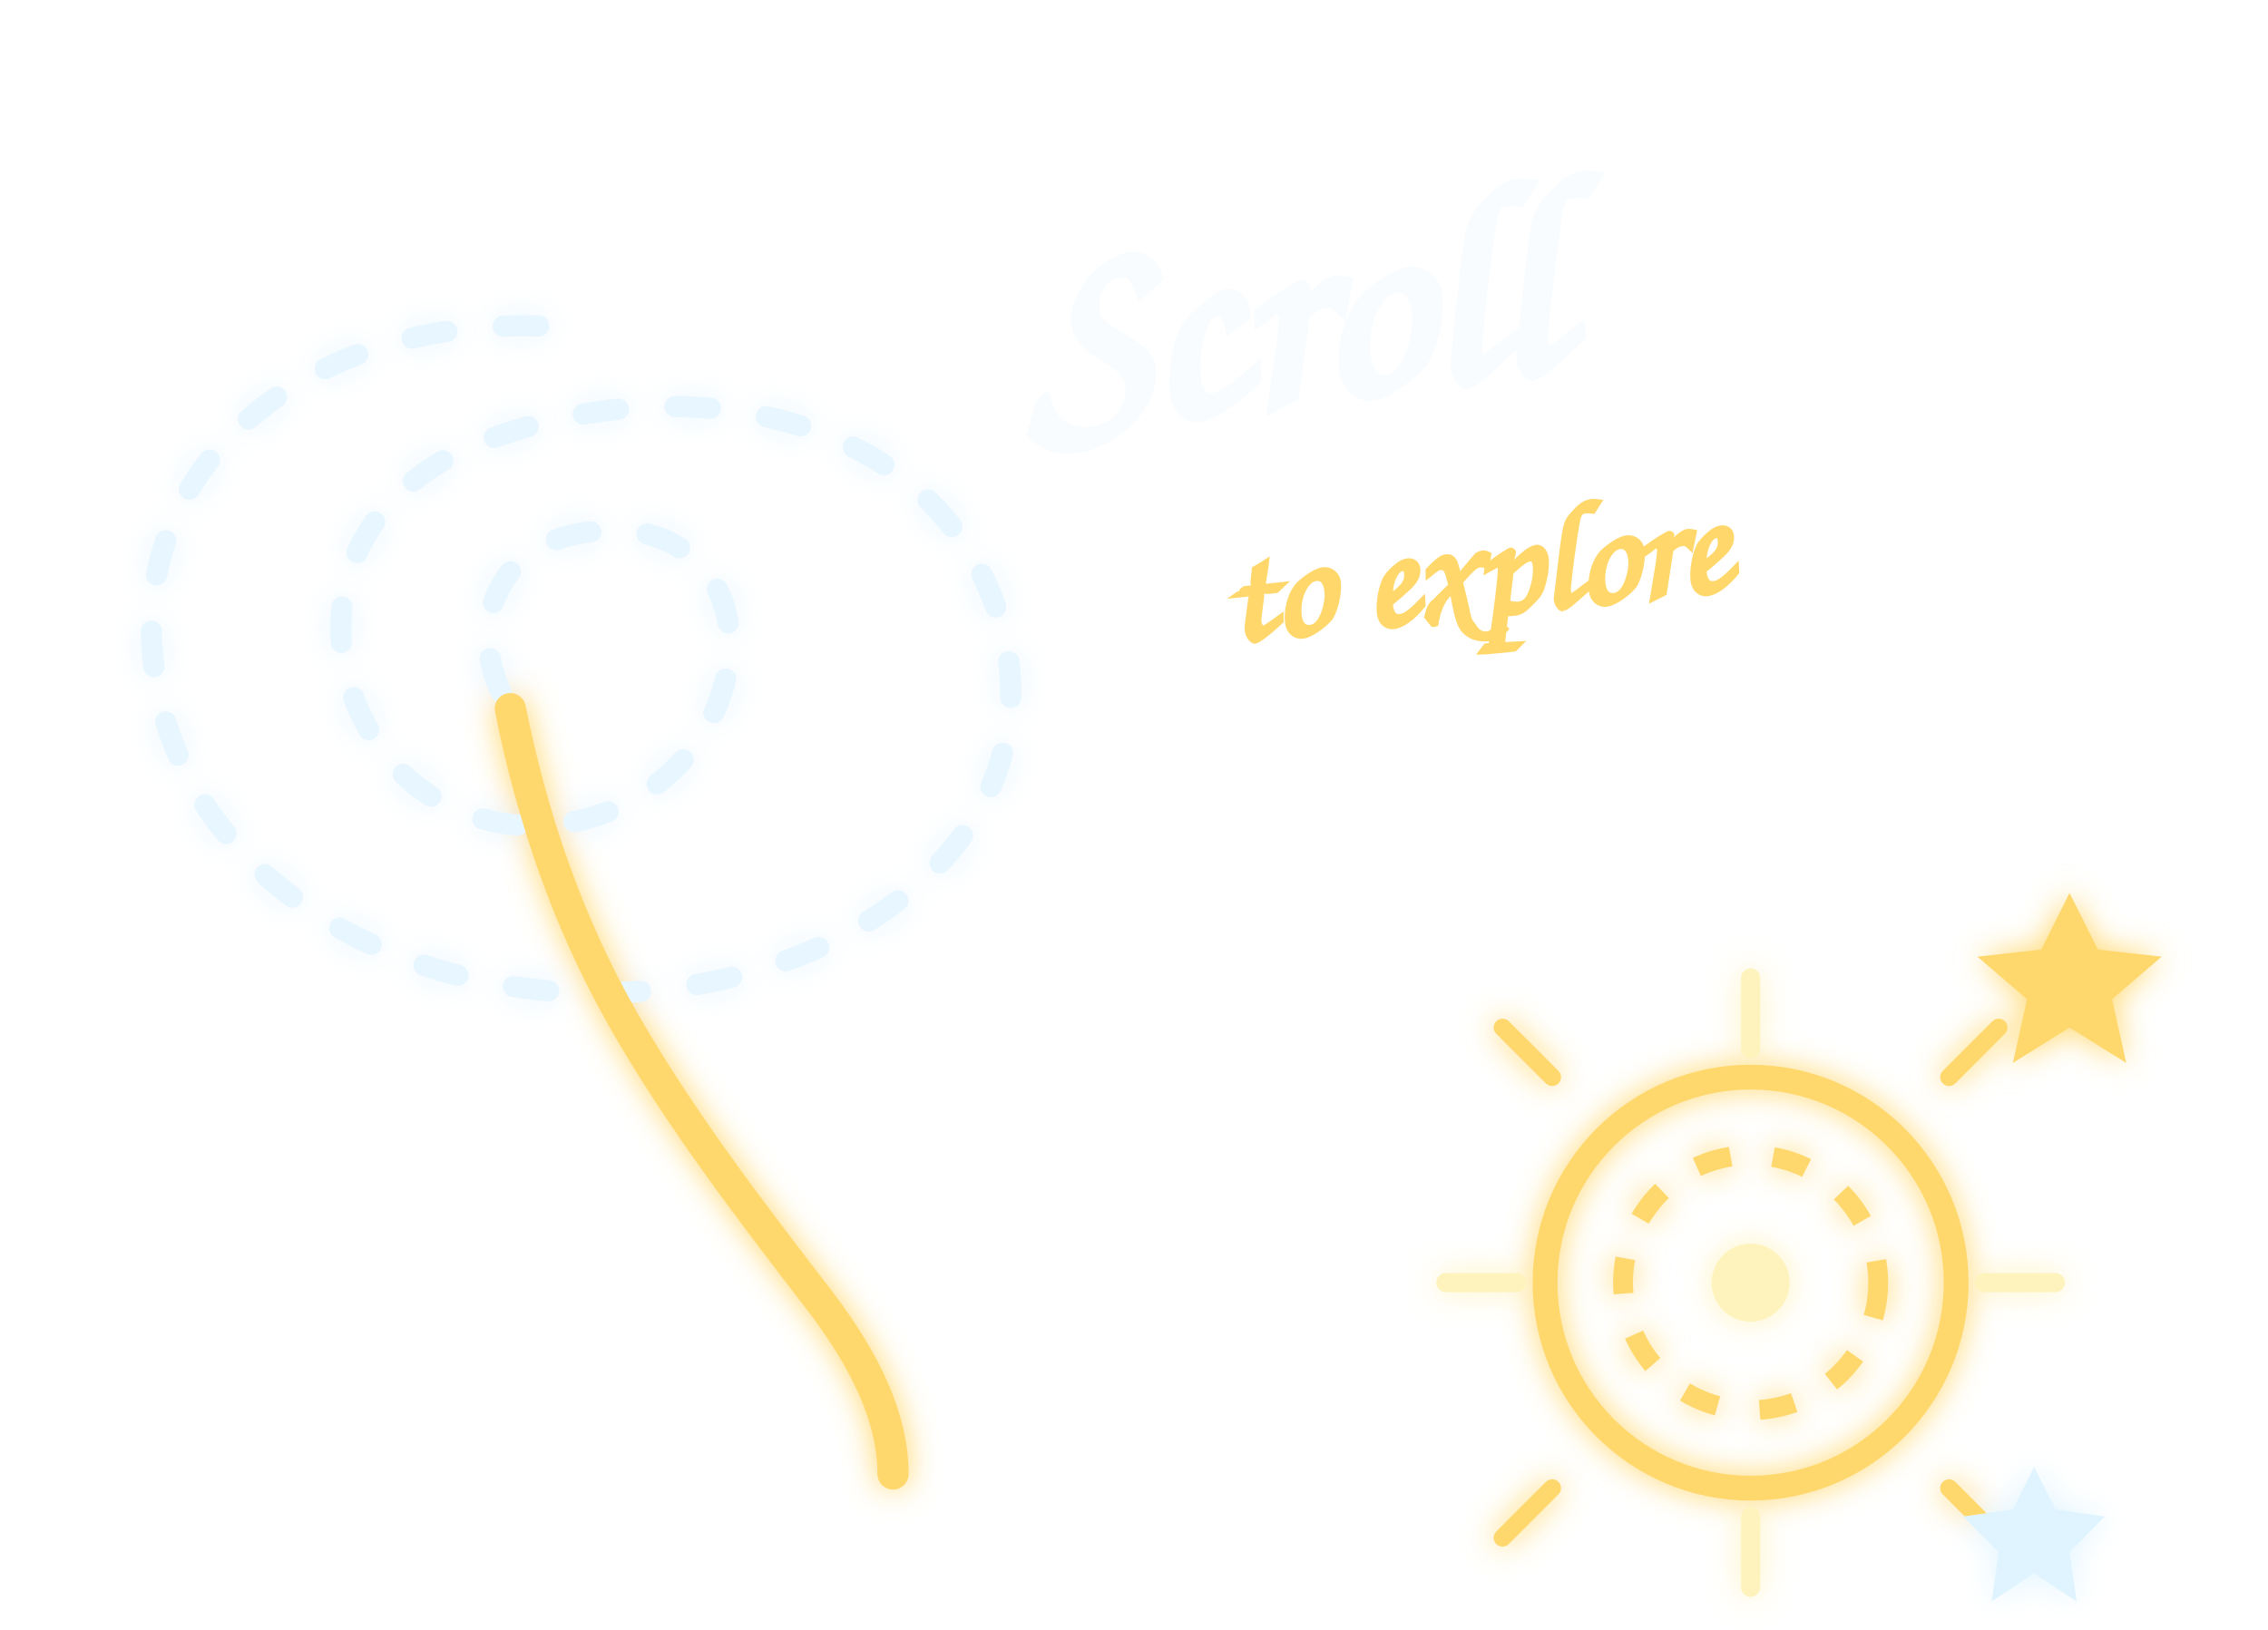
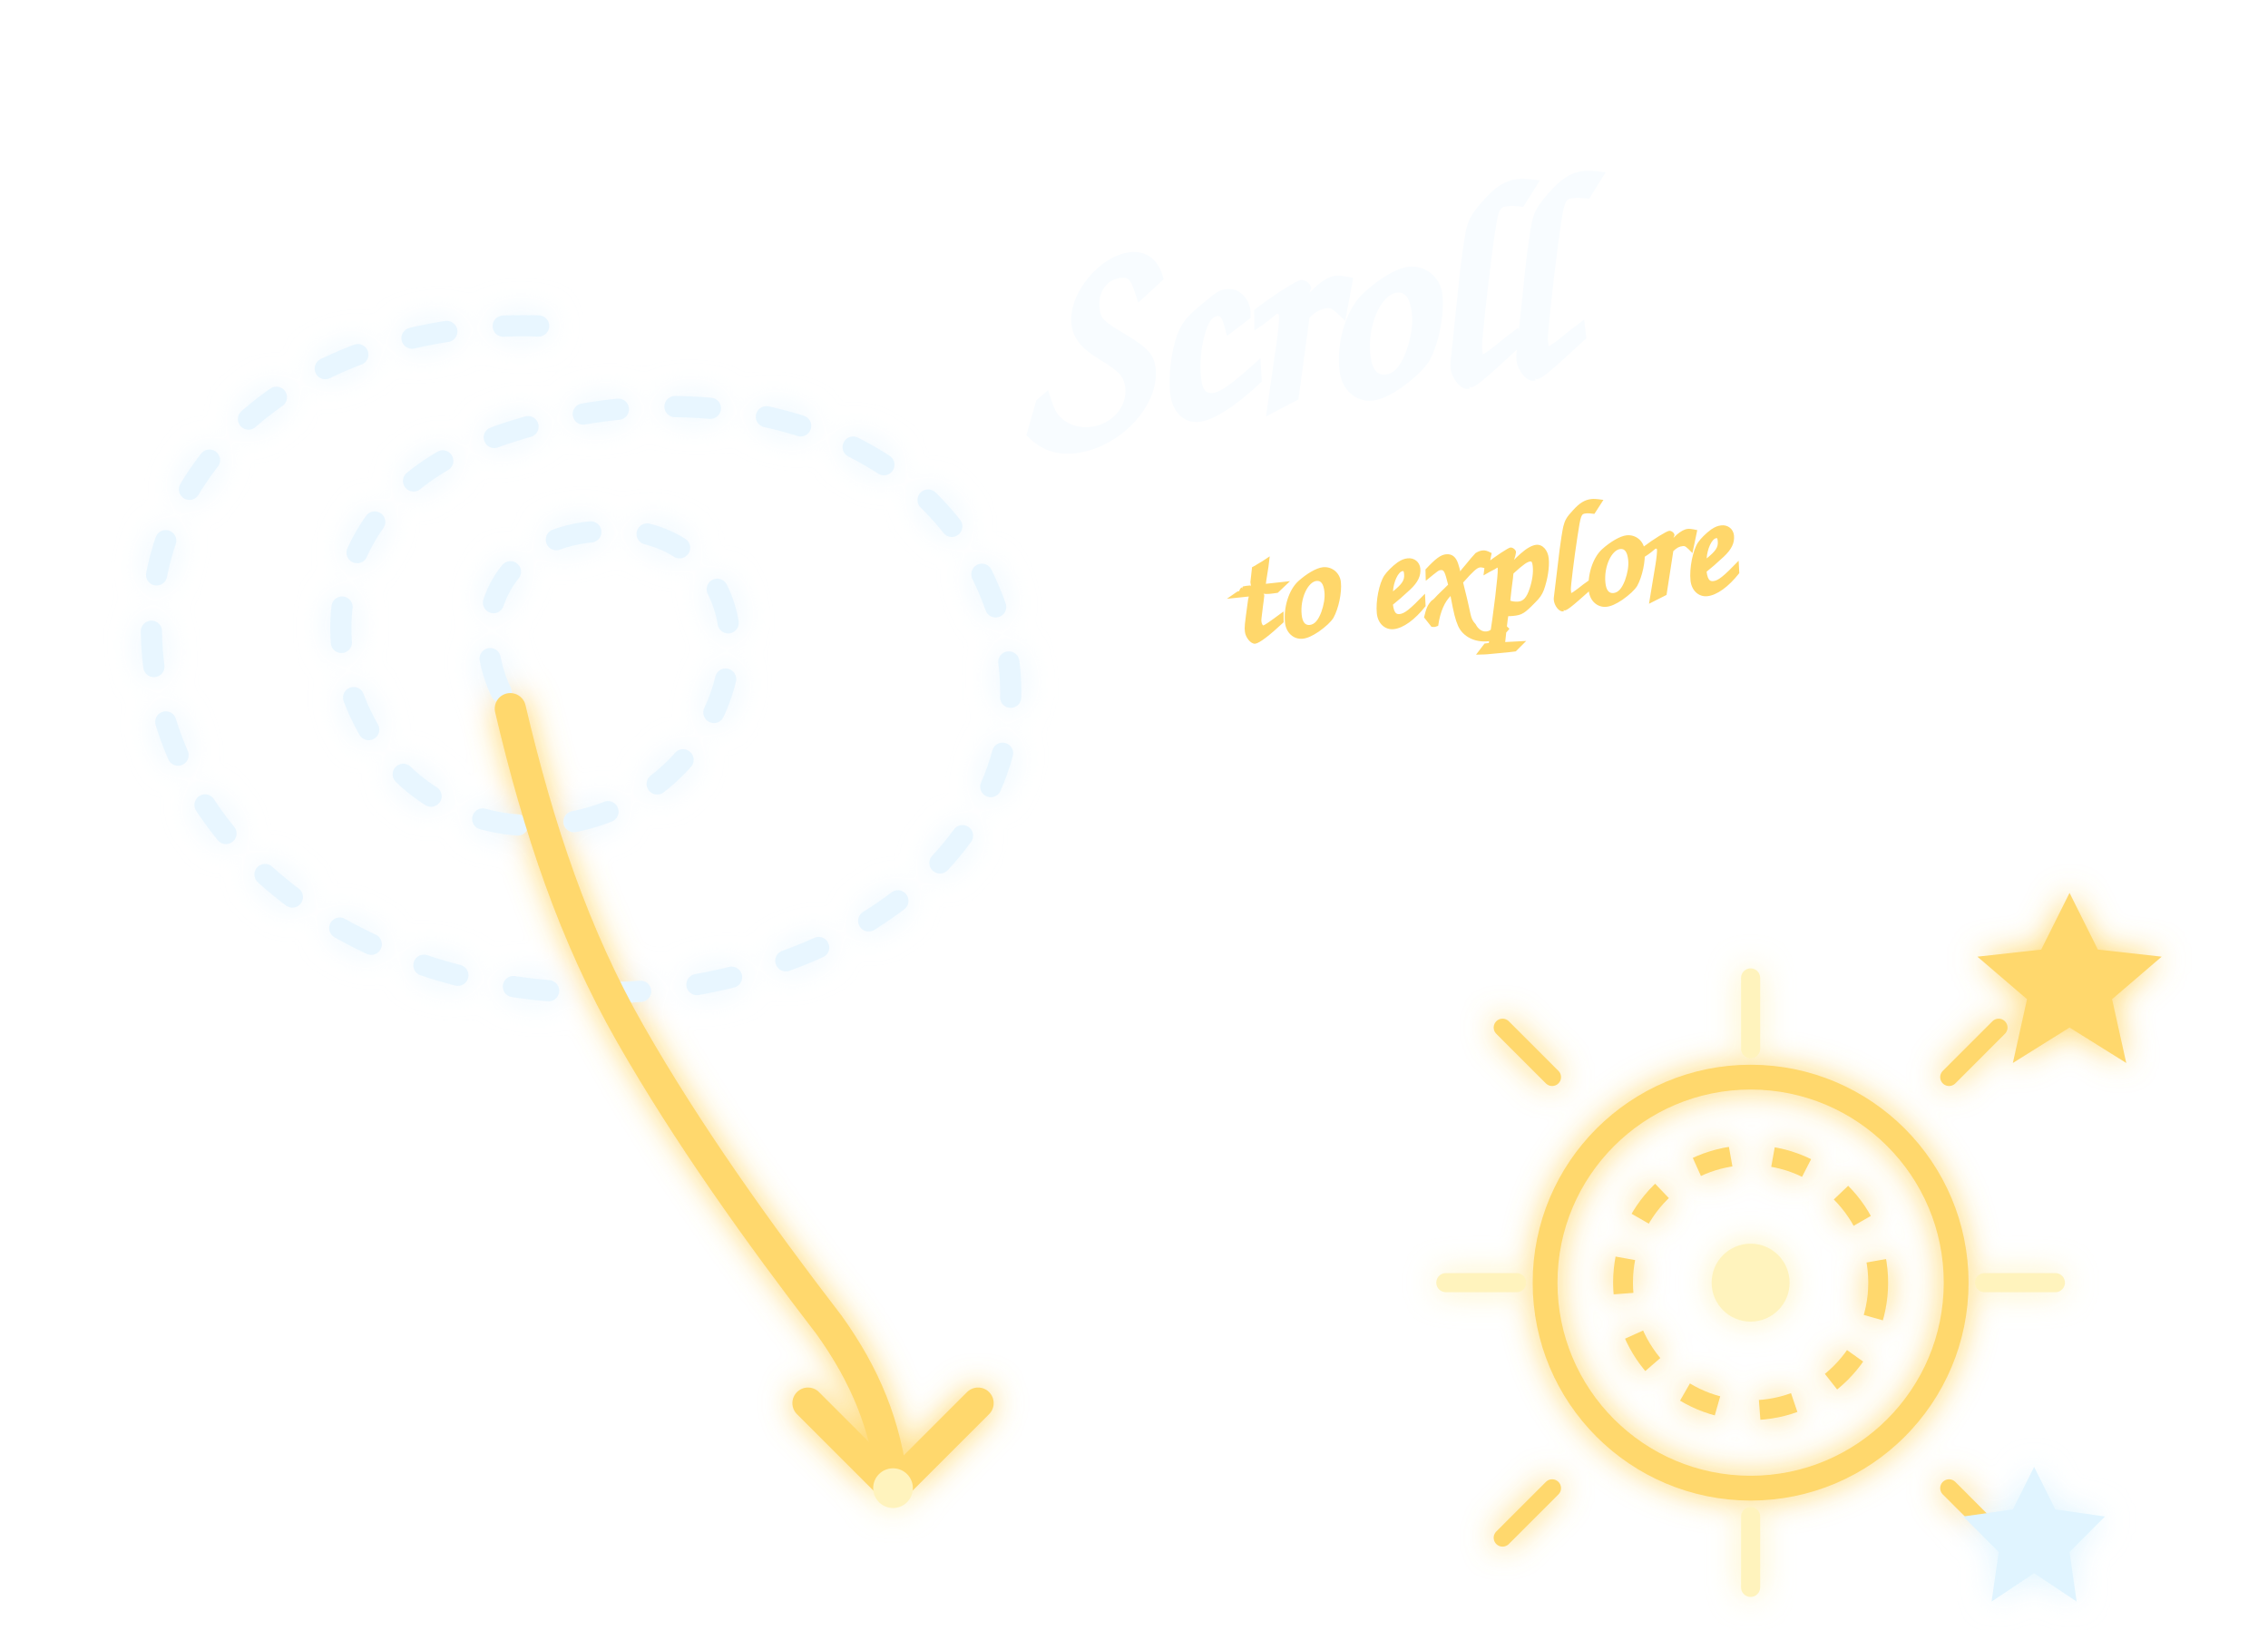
<svg xmlns="http://www.w3.org/2000/svg" viewBox="0 0 320 230" fill="none">
  <defs>
    <filter id="cueGlow" x="-50%" y="-50%" width="200%" height="200%">
      <feGaussianBlur stdDeviation="2.2" result="blur" />
      <feMerge>
        <feMergeNode in="blur" />
        <feMergeNode in="SourceGraphic" />
      </feMerge>
    </filter>
  </defs>
  <g opacity="0.98" filter="url(#cueGlow)">
    <path d="M76 46 C42 45 17 67 22 96 C27 126 61 145 98 139 C132 133 151 108 139 82 C128 58 96 52 69 62 C47 70 43 91 54 106 C66 122 91 119 100 102 C108 87 99 73 84 75 C70 76 65 89 72 100" stroke="#e8f6ff" stroke-width="3" stroke-linecap="round" stroke-dasharray="5 8" />
-     <path d="M72 100 C75 115 80 130 88 144 C96 158 106 171 116 184 C122 192 126 200 126 208" stroke="#ffd76b" stroke-width="4.4" stroke-linecap="round" stroke-linejoin="round" pathLength="1" stroke-dasharray="0.82 0.18" stroke-dashoffset="1">
-       <animate attributeName="stroke-dashoffset" values="1;0;0;1" dur="4.6s" repeatCount="indefinite" calcMode="easeInOut" />
-     </path>
-     <path d="M115 198 L126 210 L137 198" stroke="#ffd76b" stroke-width="4.4" stroke-linecap="round" stroke-linejoin="round" opacity="0">
-       <animate attributeName="opacity" values="0;0;1;1;0" dur="4.6s" repeatCount="indefinite" calcMode="easeInOut" />
-       <animateTransform attributeName="transform" attributeType="XML" type="translate" values="0 0;0 0;0 2;0 0;0 0" dur="4.6s" repeatCount="indefinite" calcMode="easeInOut" />
-     </path>
+     <g>
+       <animateTransform attributeName="transform" attributeType="XML" type="translate" values="0 0;0 3;0 0" dur="3.8s" repeatCount="indefinite" calcMode="easeInOut" />
+       <path d="M72 100 C76 117 81 132 89 146 C97 160 107 174 117 187 C122 194 125 201 126 210" stroke="#ffd76b" stroke-width="4.4" stroke-linecap="round" stroke-linejoin="round" />
+       <path d="M114 198 L126 210 L138 198" stroke="#ffd76b" stroke-width="4.4" stroke-linecap="round" stroke-linejoin="round" />
+       <circle cx="126" cy="210" r="2.8" fill="#fff3bc">
+         <animate attributeName="r" values="2.8;4.2;2.8" dur="1.9s" repeatCount="indefinite" />
+         <animate attributeName="opacity" values="0.7;1;0.7" dur="1.9s" repeatCount="indefinite" />
+       </circle>
+     </g>
    <g>
      <animateTransform attributeName="transform" attributeType="XML" type="scale" values="1;1.035;1" dur="3.6s" repeatCount="indefinite" />
      <circle cx="247" cy="181" r="29" stroke="#ffd76b" stroke-width="3.5" />
      <circle cx="247" cy="181" r="18" stroke="#ffd76b" stroke-width="2.8" stroke-dasharray="5 6" />
      <circle cx="247" cy="181" r="5.5" fill="#fff3bc" />
      <path d="M247 138 L247 148 M247 214 L247 224 M204 181 L214 181 M280 181 L290 181" stroke="#fff3bc" stroke-width="2.7" stroke-linecap="round" />
      <path d="M219 152 L212 145 M275 152 L282 145 M219 210 L212 217 M275 210 L282 217" stroke="#ffd76b" stroke-width="2.5" stroke-linecap="round" />
    </g>
    <path d="M292 126 l4 8 9 1 -7 6 2 9 -8 -5 -8 5 2 -9 -7 -6 9 -1z" fill="#ffd76b">
      <animate attributeName="opacity" values="0.35;1;0.35" dur="2.8s" repeatCount="indefinite" />
    </path>
    <path d="M287 207 l3 6 7 1 -5 5 1 7 -6 -4 -6 4 1 -7 -5 -5 7 -1z" fill="#dff4ff">
      <animate attributeName="opacity" values="0.45;1;0.45" dur="3.2s" repeatCount="indefinite" begin="0.5s" />
    </path>
  </g>
  <text x="145" y="62" fill="#f8fcff" font-size="39" font-family="cursive" font-style="italic" font-weight="700" transform="rotate(-7 145 62)">Scroll</text>
  <text x="173" y="91" fill="#ffd76b" font-size="21" font-family="cursive" font-style="italic" font-weight="700" transform="rotate(-6 173 91)">to explore</text>
</svg>
